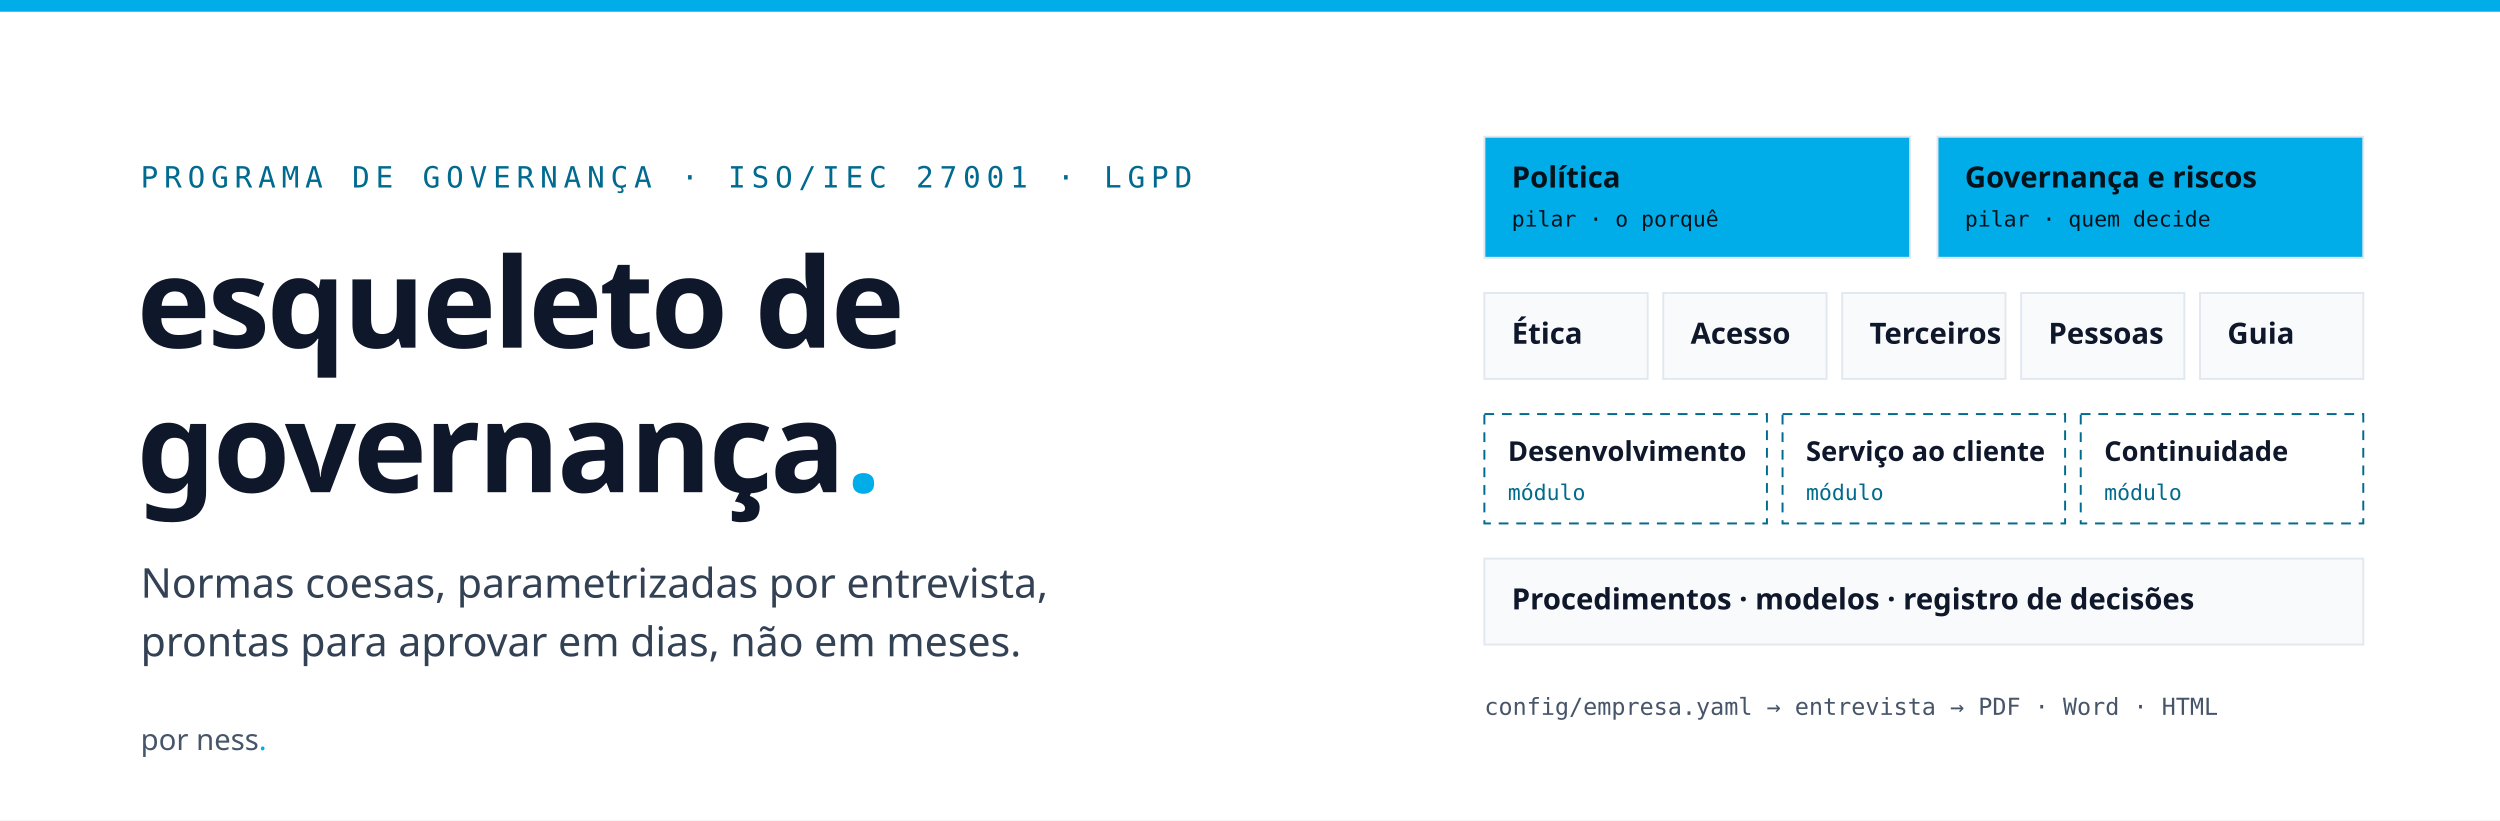
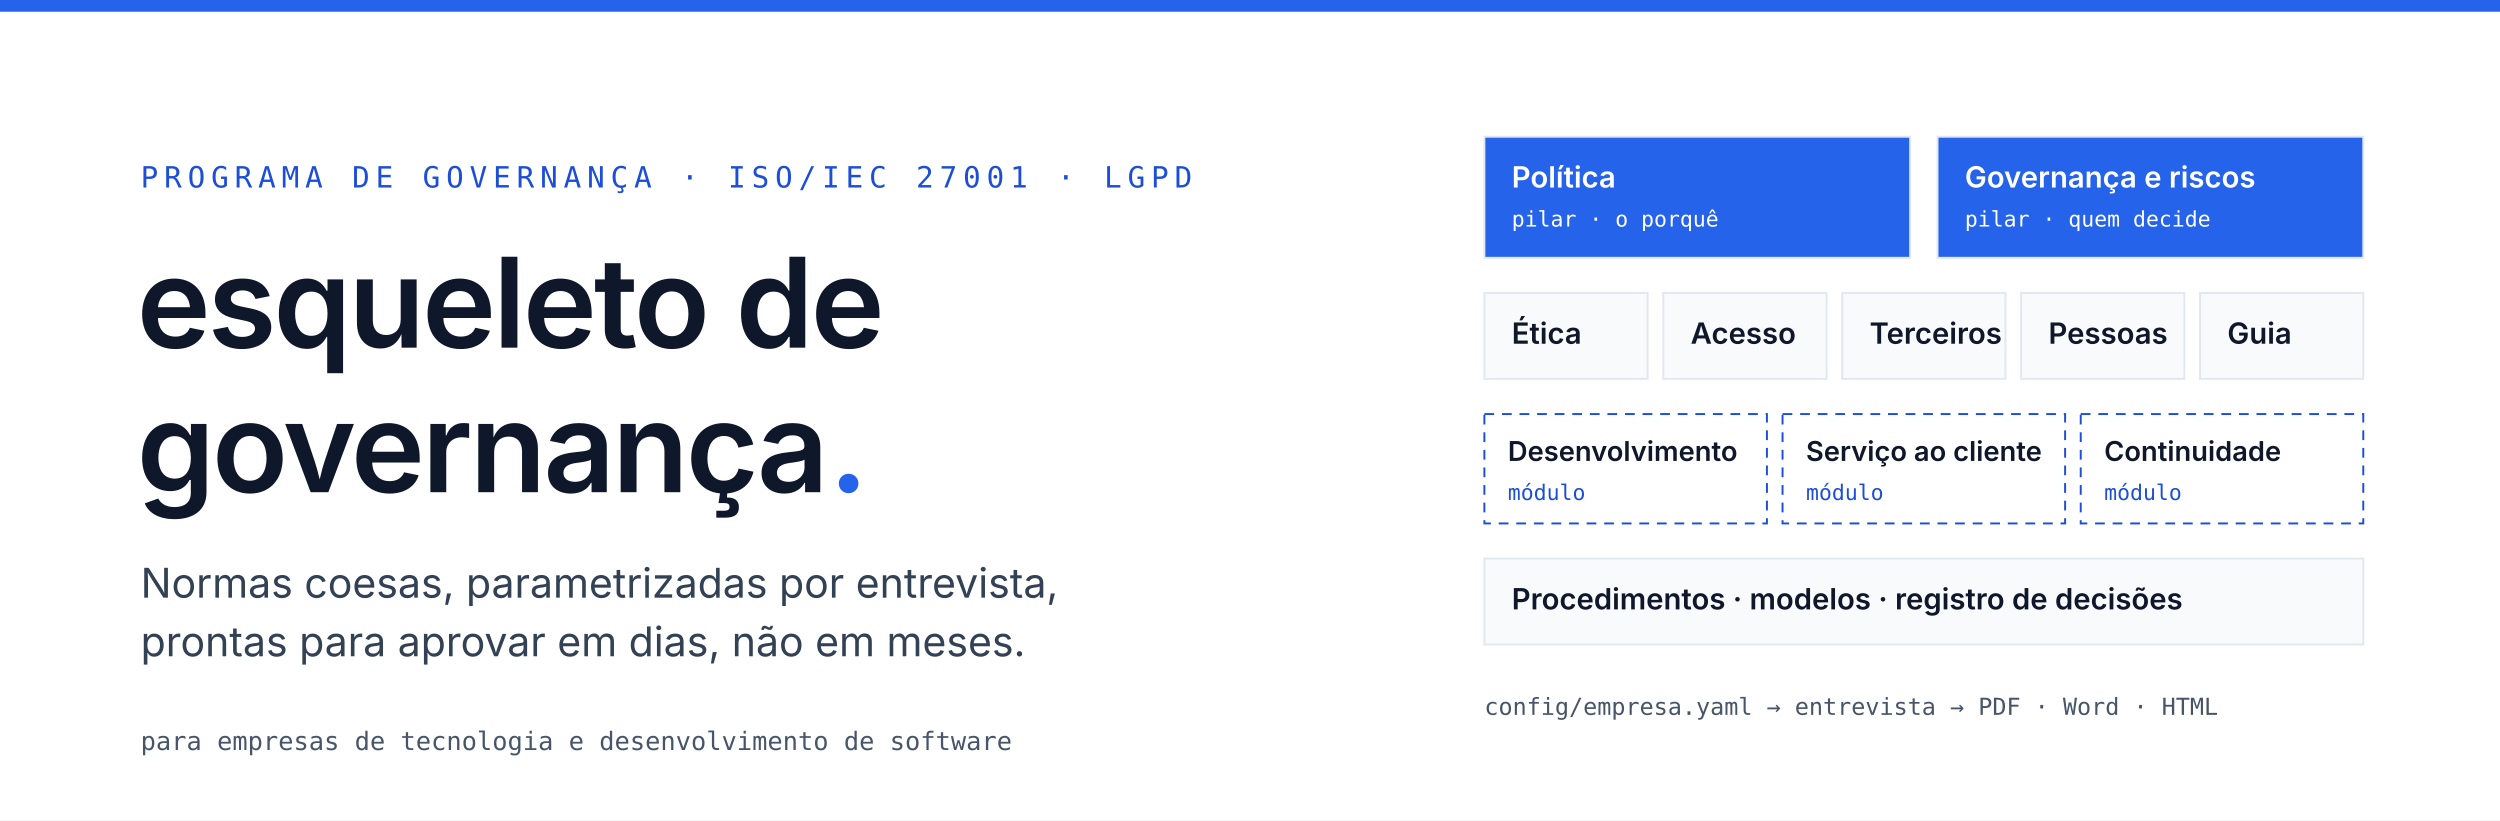
<svg xmlns="http://www.w3.org/2000/svg" width="1280" height="420" viewBox="0 0 1280 420" role="img" aria-label="esqueleto de governança: programa de governança e SGSI pronto para implantar">
  <rect width="1280" height="420" fill="#FFFFFF" />
-   <rect x="0" y="0" width="1280" height="6" fill="#00ADE8" />
-   <text x="72" y="96" font-family="'JetBrains Mono', ui-monospace, monospace" font-size="15" letter-spacing="3" fill="#006A8F">PROGRAMA DE GOVERNANÇA · ISO/IEC 27001 · LGPD</text>
-   <text x="70" y="178" font-family="Montserrat, 'Segoe UI', system-ui, sans-serif" font-size="64" font-weight="600" letter-spacing="-1.5" fill="#0F172A">esqueleto de</text>
-   <text x="70" y="252" font-family="Montserrat, 'Segoe UI', system-ui, sans-serif" font-size="64" font-weight="600" letter-spacing="-1.5" fill="#0F172A">governança<tspan fill="#00ADE8">.</tspan>
+   <rect x="0" y="0" width="1280" height="6" fill="#2563EB" />
+   <text x="72" y="96" font-family="'JetBrains Mono', ui-monospace, monospace" font-size="15" letter-spacing="3" fill="#1D4ED8">PROGRAMA DE GOVERNANÇA · ISO/IEC 27001 · LGPD</text>
+   <text x="70" y="178" font-family="Inter, 'Segoe UI', system-ui, sans-serif" font-size="64" font-weight="600" letter-spacing="-1.5" fill="#0F172A">esqueleto de</text>
+   <text x="70" y="252" font-family="Inter, 'Segoe UI', system-ui, sans-serif" font-size="64" font-weight="600" letter-spacing="-1.5" fill="#0F172A">governança<tspan fill="#2563EB">.</tspan>
  </text>
-   <text x="72" y="306" font-family="Montserrat, 'Segoe UI', system-ui, sans-serif" font-size="21" fill="#334155">Normas coesas, parametrizadas por entrevista,</text>
-   <text x="72" y="336" font-family="Montserrat, 'Segoe UI', system-ui, sans-serif" font-size="21" fill="#334155">prontas para aprovar em dias, não em meses.</text>
-   <text x="72" y="384" font-family="Montserrat, 'Segoe UI', system-ui, sans-serif" font-size="15" fill="#475569">por ness<tspan fill="#00ADE8">.</tspan>
-   </text>
-   <rect x="760" y="70" width="218" height="62" fill="#00ADE8" stroke="#E2E8F0" />
-   <text x="774" y="96" font-family="Montserrat, 'Segoe UI', system-ui, sans-serif" font-size="15" font-weight="600" fill="#04121C">Política</text>
-   <text x="774" y="116" font-family="'JetBrains Mono', ui-monospace, monospace" font-size="11" fill="#04121C">pilar · o porquê</text>
-   <rect x="992" y="70" width="218" height="62" fill="#00ADE8" stroke="#E2E8F0" />
-   <text x="1006" y="96" font-family="Montserrat, 'Segoe UI', system-ui, sans-serif" font-size="15" font-weight="600" fill="#04121C">Governança e riscos</text>
-   <text x="1006" y="116" font-family="'JetBrains Mono', ui-monospace, monospace" font-size="11" fill="#04121C">pilar · quem decide</text>
+   <text x="72" y="306" font-family="Inter, 'Segoe UI', system-ui, sans-serif" font-size="21" fill="#334155">Normas coesas, parametrizadas por entrevista,</text>
+   <text x="72" y="336" font-family="Inter, 'Segoe UI', system-ui, sans-serif" font-size="21" fill="#334155">prontas para aprovar em dias, não em meses.</text>
+   <text x="72" y="384" font-family="'JetBrains Mono', ui-monospace, monospace" font-size="13" fill="#475569">para empresas de tecnologia e desenvolvimento de software</text>
+   <rect x="760" y="70" width="218" height="62" fill="#2563EB" stroke="#E2E8F0" />
+   <text x="774" y="96" font-family="Inter, 'Segoe UI', system-ui, sans-serif" font-size="15" font-weight="600" fill="#FFFFFF">Política</text>
+   <text x="774" y="116" font-family="'JetBrains Mono', ui-monospace, monospace" font-size="11" fill="#FFFFFF">pilar · o porquê</text>
+   <rect x="992" y="70" width="218" height="62" fill="#2563EB" stroke="#E2E8F0" />
+   <text x="1006" y="96" font-family="Inter, 'Segoe UI', system-ui, sans-serif" font-size="15" font-weight="600" fill="#FFFFFF">Governança e riscos</text>
+   <text x="1006" y="116" font-family="'JetBrains Mono', ui-monospace, monospace" font-size="11" fill="#FFFFFF">pilar · quem decide</text>
  <rect x="760.0" y="150" width="83.6" height="44" fill="#F8FAFC" stroke="#E2E8F0" />
-   <text x="774.0" y="176" font-family="Montserrat, 'Segoe UI', system-ui, sans-serif" font-size="15" font-weight="600" fill="#0F172A">Ética</text>
+   <text x="774.0" y="176" font-family="Inter, 'Segoe UI', system-ui, sans-serif" font-size="15" font-weight="600" fill="#0F172A">Ética</text>
  <rect x="851.6" y="150" width="83.6" height="44" fill="#F8FAFC" stroke="#E2E8F0" />
-   <text x="865.6" y="176" font-family="Montserrat, 'Segoe UI', system-ui, sans-serif" font-size="15" font-weight="600" fill="#0F172A">Acesso</text>
+   <text x="865.6" y="176" font-family="Inter, 'Segoe UI', system-ui, sans-serif" font-size="15" font-weight="600" fill="#0F172A">Acesso</text>
  <rect x="943.2" y="150" width="83.6" height="44" fill="#F8FAFC" stroke="#E2E8F0" />
-   <text x="957.2" y="176" font-family="Montserrat, 'Segoe UI', system-ui, sans-serif" font-size="15" font-weight="600" fill="#0F172A">Terceiros</text>
+   <text x="957.2" y="176" font-family="Inter, 'Segoe UI', system-ui, sans-serif" font-size="15" font-weight="600" fill="#0F172A">Terceiros</text>
  <rect x="1034.8" y="150" width="83.6" height="44" fill="#F8FAFC" stroke="#E2E8F0" />
-   <text x="1048.8" y="176" font-family="Montserrat, 'Segoe UI', system-ui, sans-serif" font-size="15" font-weight="600" fill="#0F172A">Pessoas</text>
+   <text x="1048.8" y="176" font-family="Inter, 'Segoe UI', system-ui, sans-serif" font-size="15" font-weight="600" fill="#0F172A">Pessoas</text>
  <rect x="1126.4" y="150" width="83.6" height="44" fill="#F8FAFC" stroke="#E2E8F0" />
-   <text x="1140.4" y="176" font-family="Montserrat, 'Segoe UI', system-ui, sans-serif" font-size="15" font-weight="600" fill="#0F172A">Guia</text>
-   <rect x="760.0" y="212" width="144.667" height="56" fill="none" stroke="#006A8F" stroke-dasharray="5 4" />
-   <text x="772.0" y="236" font-family="Montserrat, 'Segoe UI', system-ui, sans-serif" font-size="14" font-weight="600" fill="#0F172A">Desenvolvimento</text>
-   <text x="772.0" y="256" font-family="'JetBrains Mono', ui-monospace, monospace" font-size="11" fill="#006A8F">módulo</text>
-   <rect x="912.667" y="212" width="144.667" height="56" fill="none" stroke="#006A8F" stroke-dasharray="5 4" />
-   <text x="924.667" y="236" font-family="Montserrat, 'Segoe UI', system-ui, sans-serif" font-size="14" font-weight="600" fill="#0F172A">Serviço ao cliente</text>
-   <text x="924.667" y="256" font-family="'JetBrains Mono', ui-monospace, monospace" font-size="11" fill="#006A8F">módulo</text>
-   <rect x="1065.333" y="212" width="144.667" height="56" fill="none" stroke="#006A8F" stroke-dasharray="5 4" />
-   <text x="1077.333" y="236" font-family="Montserrat, 'Segoe UI', system-ui, sans-serif" font-size="14" font-weight="600" fill="#0F172A">Continuidade</text>
-   <text x="1077.333" y="256" font-family="'JetBrains Mono', ui-monospace, monospace" font-size="11" fill="#006A8F">módulo</text>
+   <text x="1140.4" y="176" font-family="Inter, 'Segoe UI', system-ui, sans-serif" font-size="15" font-weight="600" fill="#0F172A">Guia</text>
+   <rect x="760.0" y="212" width="144.667" height="56" fill="none" stroke="#1D4ED8" stroke-dasharray="5 4" />
+   <text x="772.0" y="236" font-family="Inter, 'Segoe UI', system-ui, sans-serif" font-size="14" font-weight="600" fill="#0F172A">Desenvolvimento</text>
+   <text x="772.0" y="256" font-family="'JetBrains Mono', ui-monospace, monospace" font-size="11" fill="#1D4ED8">módulo</text>
+   <rect x="912.667" y="212" width="144.667" height="56" fill="none" stroke="#1D4ED8" stroke-dasharray="5 4" />
+   <text x="924.667" y="236" font-family="Inter, 'Segoe UI', system-ui, sans-serif" font-size="14" font-weight="600" fill="#0F172A">Serviço ao cliente</text>
+   <text x="924.667" y="256" font-family="'JetBrains Mono', ui-monospace, monospace" font-size="11" fill="#1D4ED8">módulo</text>
+   <rect x="1065.333" y="212" width="144.667" height="56" fill="none" stroke="#1D4ED8" stroke-dasharray="5 4" />
+   <text x="1077.333" y="236" font-family="Inter, 'Segoe UI', system-ui, sans-serif" font-size="14" font-weight="600" fill="#0F172A">Continuidade</text>
+   <text x="1077.333" y="256" font-family="'JetBrains Mono', ui-monospace, monospace" font-size="11" fill="#1D4ED8">módulo</text>
  <rect x="760" y="286" width="450" height="44" fill="#F8FAFC" stroke="#E2E8F0" />
-   <text x="774" y="312" font-family="Montserrat, 'Segoe UI', system-ui, sans-serif" font-size="15" font-weight="600" fill="#0F172A">Procedimentos · modelos · registro de decisões</text>
+   <text x="774" y="312" font-family="Inter, 'Segoe UI', system-ui, sans-serif" font-size="15" font-weight="600" fill="#0F172A">Procedimentos · modelos · registro de decisões</text>
  <text x="760" y="366" font-family="'JetBrains Mono', ui-monospace, monospace" font-size="12" fill="#475569">config/empresa.yaml  →  entrevista  →  PDF · Word · HTML</text>
</svg>
